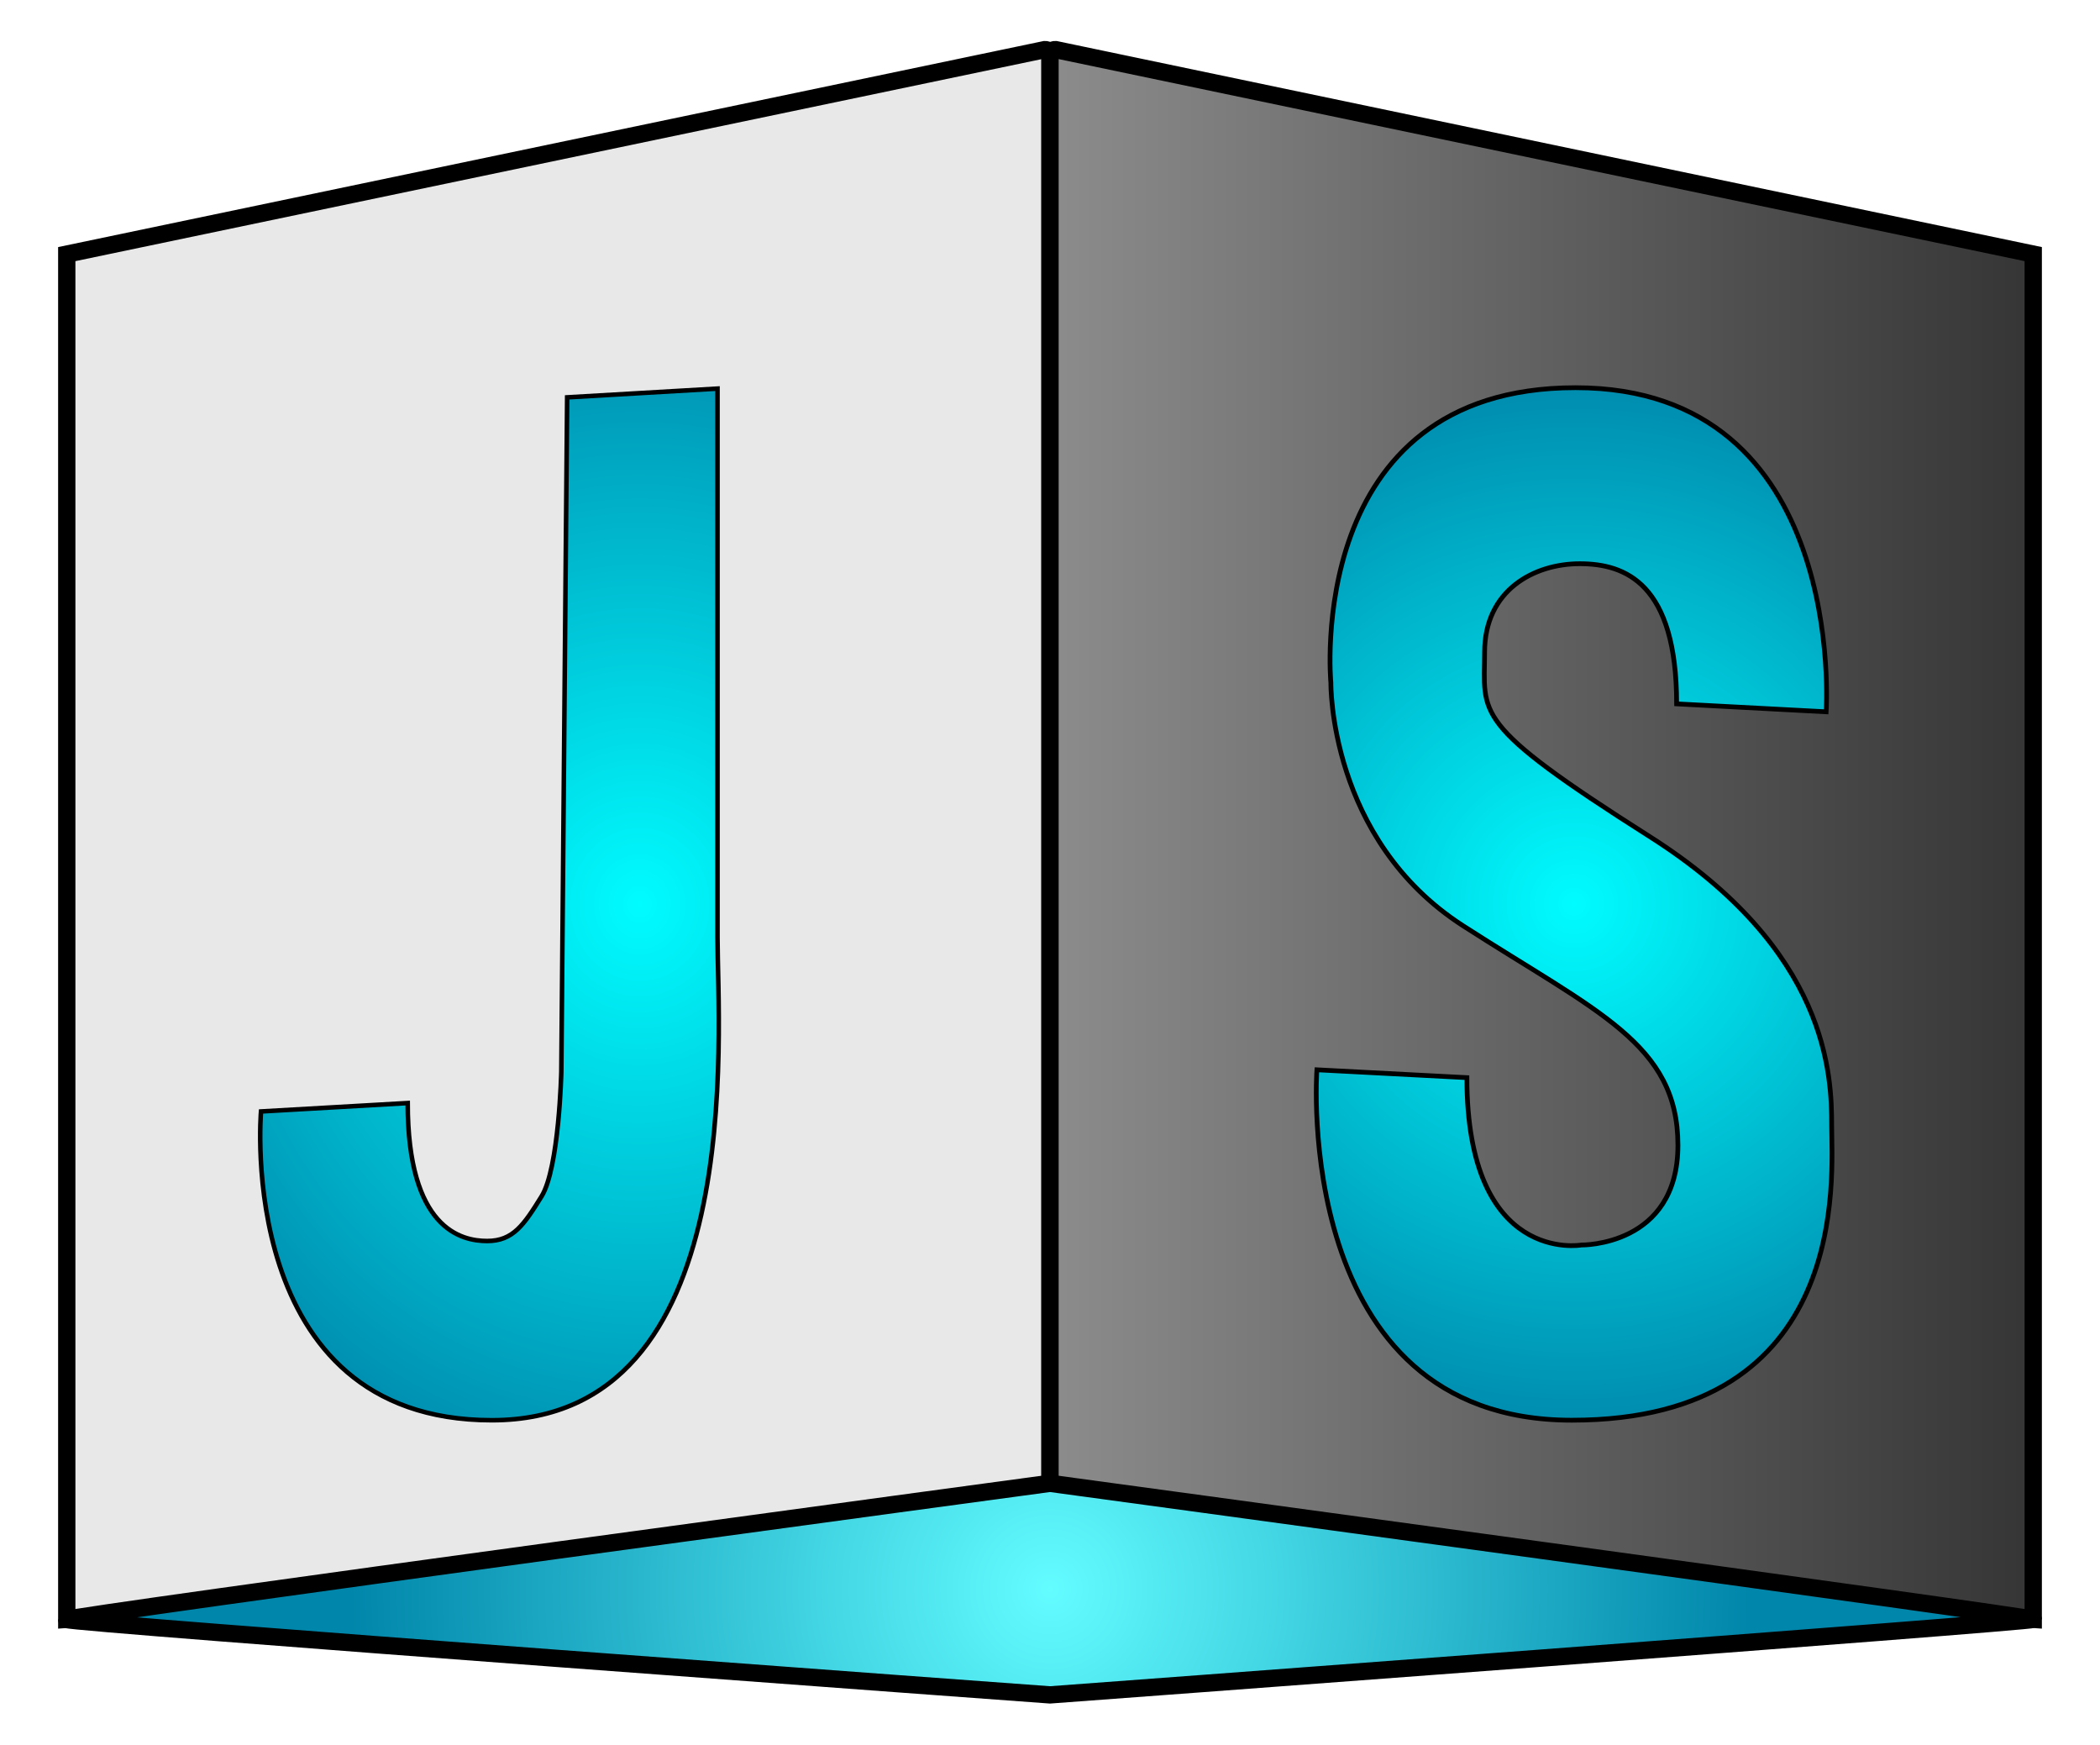
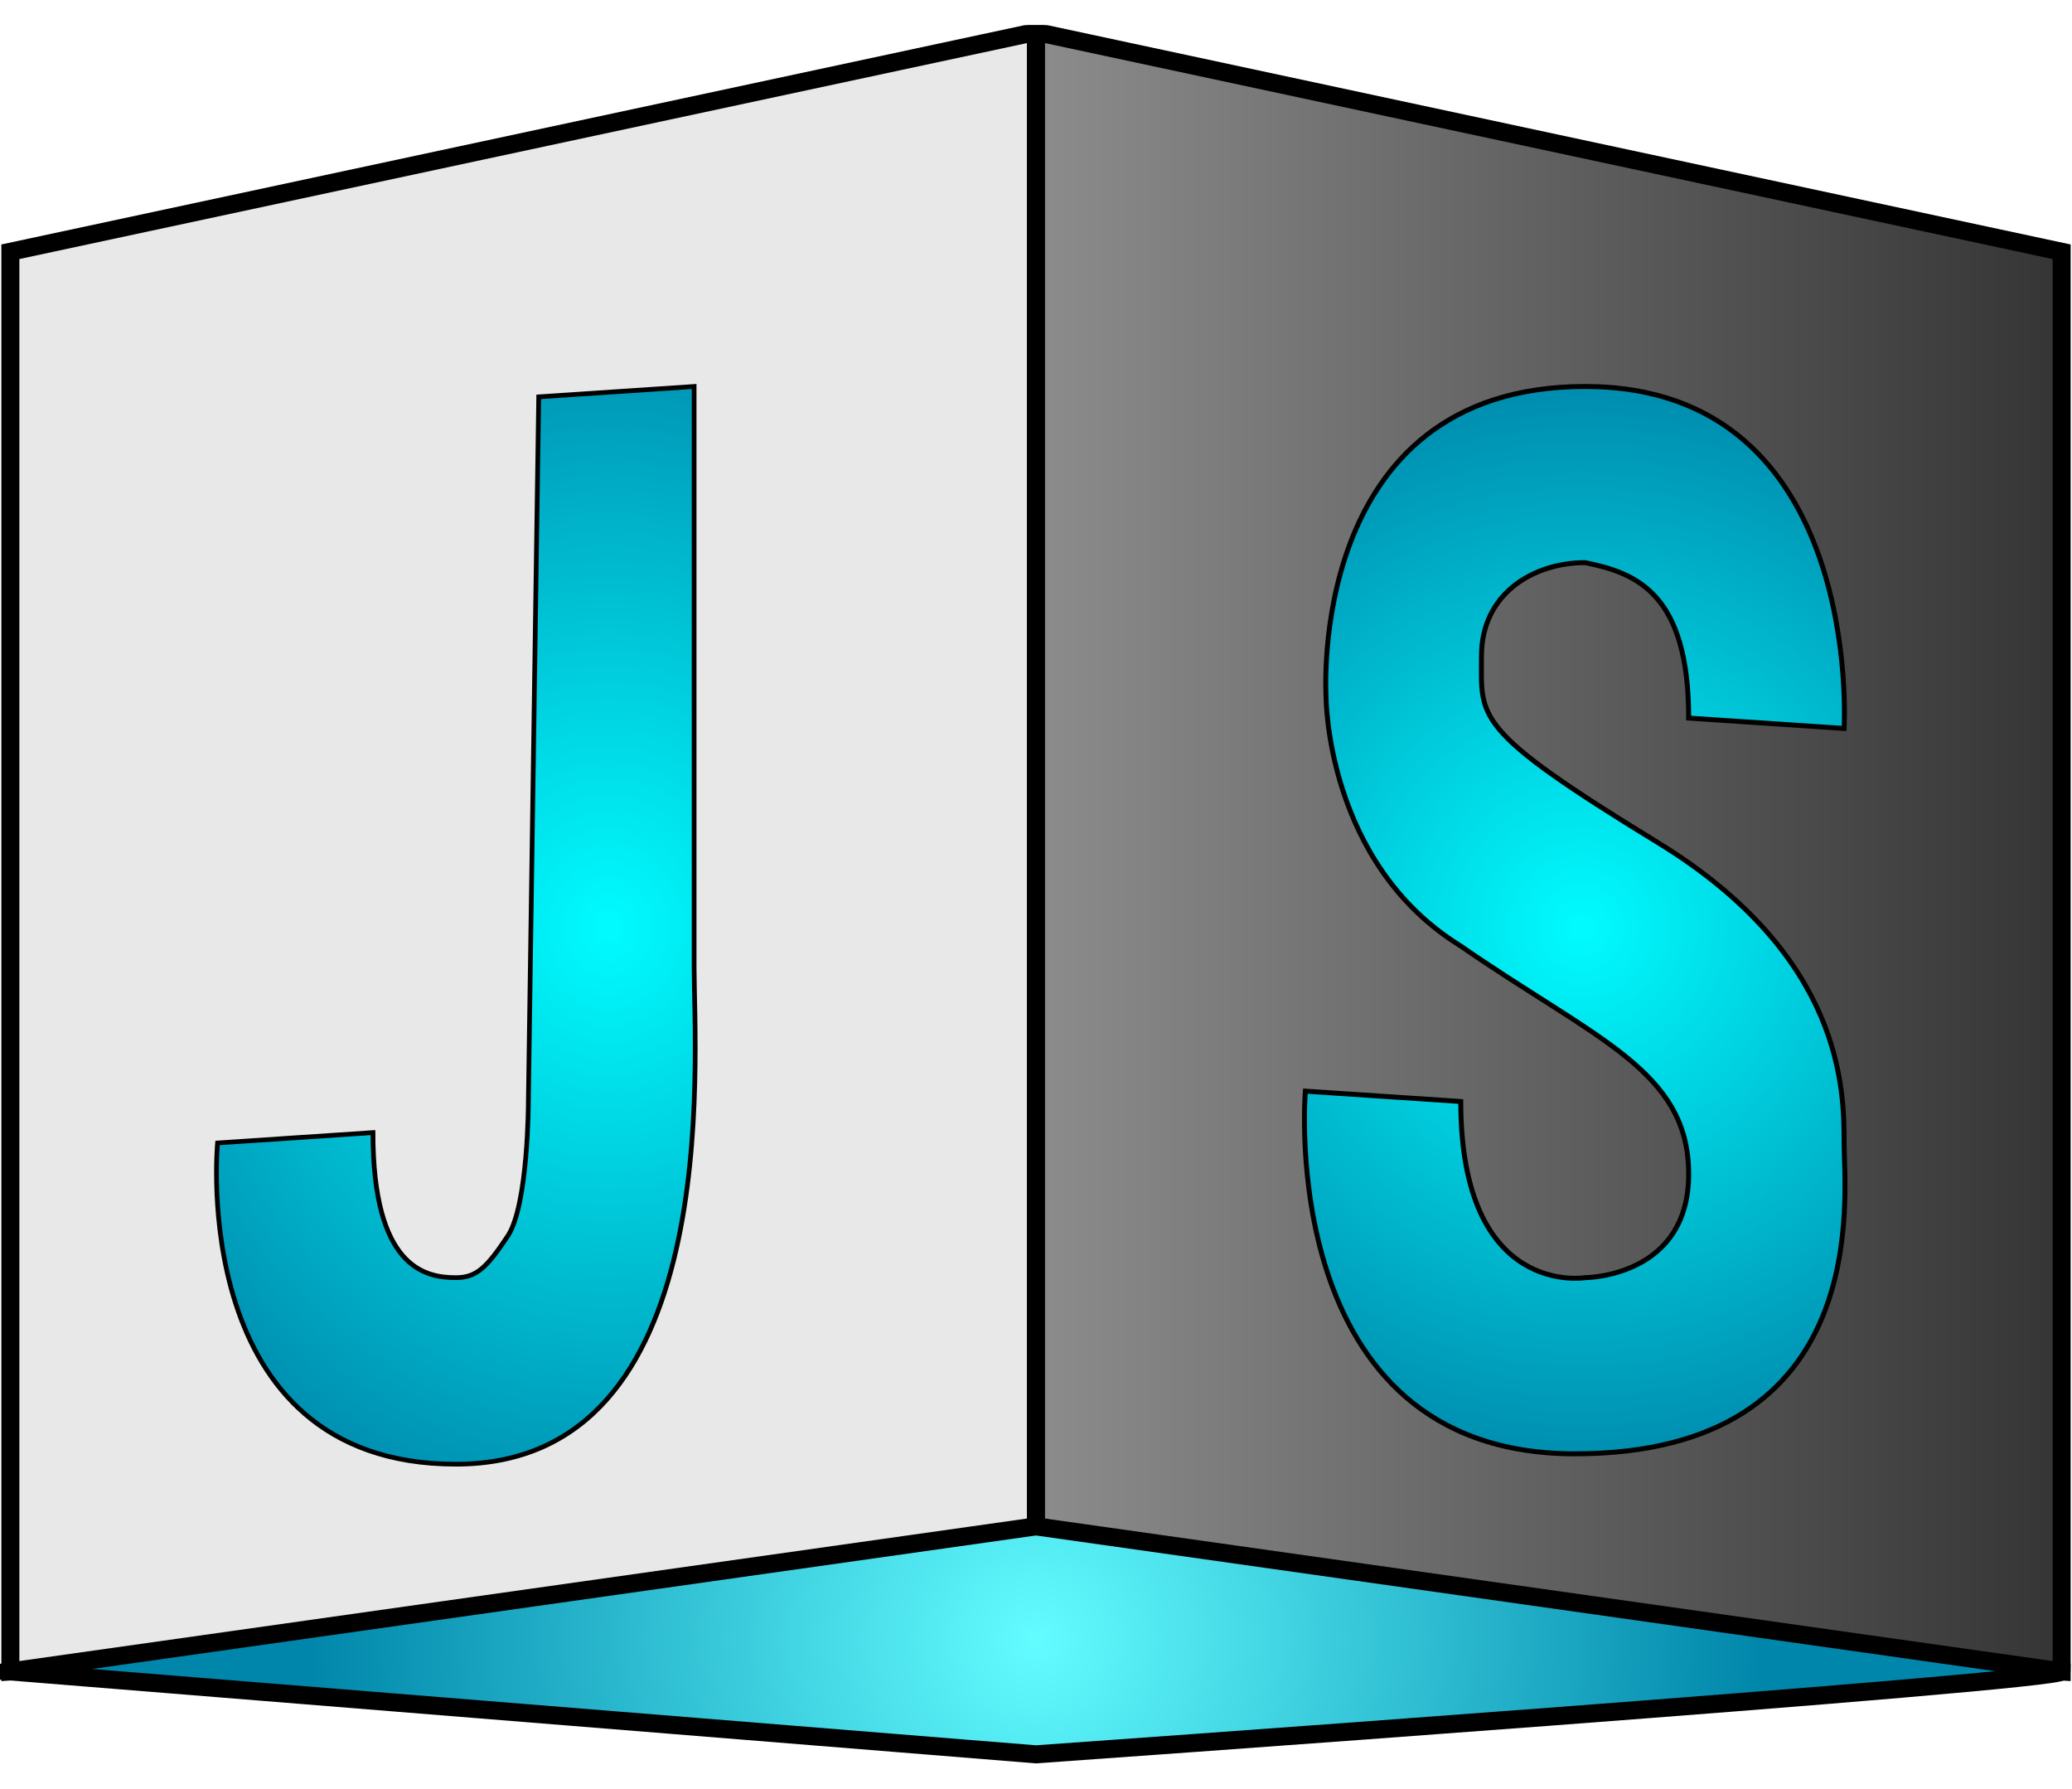
- <svg xmlns="http://www.w3.org/2000/svg" xmlns:xlink="http://www.w3.org/1999/xlink" viewBox="0 0 720 598">
-   <defs>
-     <style>.cls-1{fill:#e8e8e8;}.cls-1,.cls-2,.cls-3,.cls-4,.cls-5{stroke:#000;stroke-miterlimit:10;}.cls-1,.cls-2,.cls-3{stroke-width:5.93px;}.cls-2{fill:url(#linear-gradient);}.cls-3{fill:url(#radial-gradient);}.cls-4{stroke-width:1.56px;fill:url(#radial-gradient-2);}.cls-5{stroke-width:1.63px;fill:url(#radial-gradient-3);}</style>
-     <linearGradient id="linear-gradient" x1="360" y1="286.06" x2="697.11" y2="286.06" gradientUnits="userSpaceOnUse">
-       <stop offset="0" stop-color="#8c8c8c" />
-       <stop offset="1" stop-color="#353535" />
+ <svg xmlns="http://www.w3.org/2000/svg" version="1.1" id="Layer_1" x="0px" y="0px" width="20px" height="17.259px" viewBox="0 0 20 17" style="enable-background:new 0 0 20 17;" xml:space="preserve">
+   <style type="text/css">
+ 	.st0{fill:#E8E8E8;stroke:#000000;stroke-width:0.174;stroke-miterlimit:10;}
+ 	.st1{fill:url(#SVGID_1_);stroke:#000000;stroke-width:0.174;stroke-miterlimit:10;}
+ 	.st2{fill:url(#SVGID_2_);stroke:#000000;stroke-width:0.174;stroke-miterlimit:10;}
+ 	.st3{fill:url(#SVGID_3_);stroke:#000000;stroke-width:4.549157e-02;stroke-miterlimit:10;}
+ 	.st4{fill:url(#SVGID_4_);stroke:#000000;stroke-width:4.771067e-02;stroke-miterlimit:10;}
+ </style>
+   <g id="Layer_6">
+     <path class="st0" d="M10,15.3L0.1,16V2.3l9.8-2.1c0,0,0,0,0.1,0c0,0,0,0,0,0V15.3z" />
+     <linearGradient id="SVGID_1_" gradientUnits="userSpaceOnUse" x1="10" y1="10.88" x2="19.875" y2="10.88" gradientTransform="matrix(1 0 0 -1 0 19)">
+       <stop offset="0" style="stop-color:#8C8C8C" />
+       <stop offset="1" style="stop-color:#353535" />
    </linearGradient>
-     <radialGradient id="radial-gradient" cx="360" cy="544.76" r="239.75" gradientUnits="userSpaceOnUse">
-       <stop offset="0" stop-color="#63fcff" />
-       <stop offset="1" stop-color="#0086aa" />
+     <path class="st1" d="M10,15.3l9.9,0.7V2.3l-9.8-2.1c0,0-0.1,0-0.1,0c0,0,0,0,0,0V15.3z" />
+     <radialGradient id="SVGID_2_" cx="10" cy="3.303" r="7.023" gradientTransform="matrix(1 0 0 -1 0 19)" gradientUnits="userSpaceOnUse">
+       <stop offset="0" style="stop-color:#63FCFF" />
+       <stop offset="1" style="stop-color:#0086AA" />
    </radialGradient>
-     <radialGradient id="radial-gradient-2" cx="577.65" cy="310.02" r="213.08" gradientTransform="translate(-306.33) scale(0.91 1)" gradientUnits="userSpaceOnUse">
-       <stop offset="0" stop-color="#00fcff" />
-       <stop offset="1" stop-color="#0086aa" />
+     <path class="st2" d="M0.1,16c0,0,9.9,0.8,9.9,0.8s9.9-0.7,9.9-0.8c0,0-9.9-1.4-9.9-1.4S0.1,16,0.1,16z" />
+     <radialGradient id="SVGID_3_" cx="436.936" cy="10.18" r="6.24" gradientTransform="matrix(0.91 0 0 -1 -391.74 19)" gradientUnits="userSpaceOnUse">
+       <stop offset="0" style="stop-color:#00FCFF" />
+       <stop offset="1" style="stop-color:#0086AA" />
    </radialGradient>
-     <radialGradient id="radial-gradient-3" cx="539.69" cy="309.85" r="188.03" gradientTransform="matrix(1, 0, 0, 1, 0, 0)" xlink:href="#radial-gradient-2" />
-   </defs>
-   <g id="Layer_6" data-name="Layer 6">
-     <path class="cls-1" d="M360,532.11l-337.11,23v-468L358.25,17A1.64,1.64,0,0,1,360,18.59Z" />
-     <path class="cls-2" d="M360,532.11l337.11,23v-468L361.89,17A1.77,1.77,0,0,0,360,18.74Z" />
-     <path class="cls-3" d="M22.89,555.15C22.89,556.33,360,581,360,581s337.11-25,337.11-25.89S360,508.47,360,508.47,22.89,554,22.89,555.15Z" />
-     <path class="cls-4" d="M246,133.21l-51.55,3-2,231.17s-.74,33-6.77,42.73-9.73,15.3-18.66,15.3-27.24-4.2-27.24-47.29L89.49,381s-9.26,105.85,79.12,105.85S246,353.9,246,321.27Z" />
-     <path class="cls-5" d="M574.85,241.28,626.11,244s7.62-111.1-85.92-111.1S456.3,234.06,456.3,234.06s-.75,53.63,45.29,83.27,73.7,40.48,73.7,75.24-33.08,34.21-33.08,34.21-39.28,7-39.28-57.37l-51.42-2.69s-8.89,120.12,87.37,120.12S628,403.07,628,385.95s-.9-60.16-62.45-99.21S509,245,509,223.61s17-30.37,32.64-30.37S574.85,200,574.85,241.28Z" />
+     <path class="st3" d="M6.7,3.6L5.2,3.7l-0.1,6.8c0,0,0,1-0.2,1.3s-0.3,0.4-0.5,0.4c-0.3,0-0.8-0.1-0.8-1.4l-1.5,0.1   c0,0-0.3,3.1,2.3,3.1s2.3-3.9,2.3-4.8L6.7,3.6z" />
+     <radialGradient id="SVGID_4_" cx="15.264" cy="10.184" r="5.508" gradientTransform="matrix(1 0 0 -1 0 19)" gradientUnits="userSpaceOnUse">
+       <stop offset="0" style="stop-color:#00FCFF" />
+       <stop offset="1" style="stop-color:#0086AA" />
+     </radialGradient>
+     <path class="st4" d="M16.3,6.8l1.5,0.1c0,0,0.2-3.3-2.5-3.3s-2.5,3-2.5,3s0,1.6,1.3,2.4c1.3,0.9,2.2,1.2,2.2,2.2s-1,1-1,1   s-1.2,0.2-1.2-1.7l-1.5-0.1c0,0-0.3,3.5,2.6,3.5s2.6-2.5,2.6-3c0-0.5,0-1.8-1.8-2.9s-1.7-1.2-1.7-1.8s0.5-0.9,1-0.9   C15.8,5.4,16.3,5.6,16.3,6.8z" />
  </g>
</svg>
